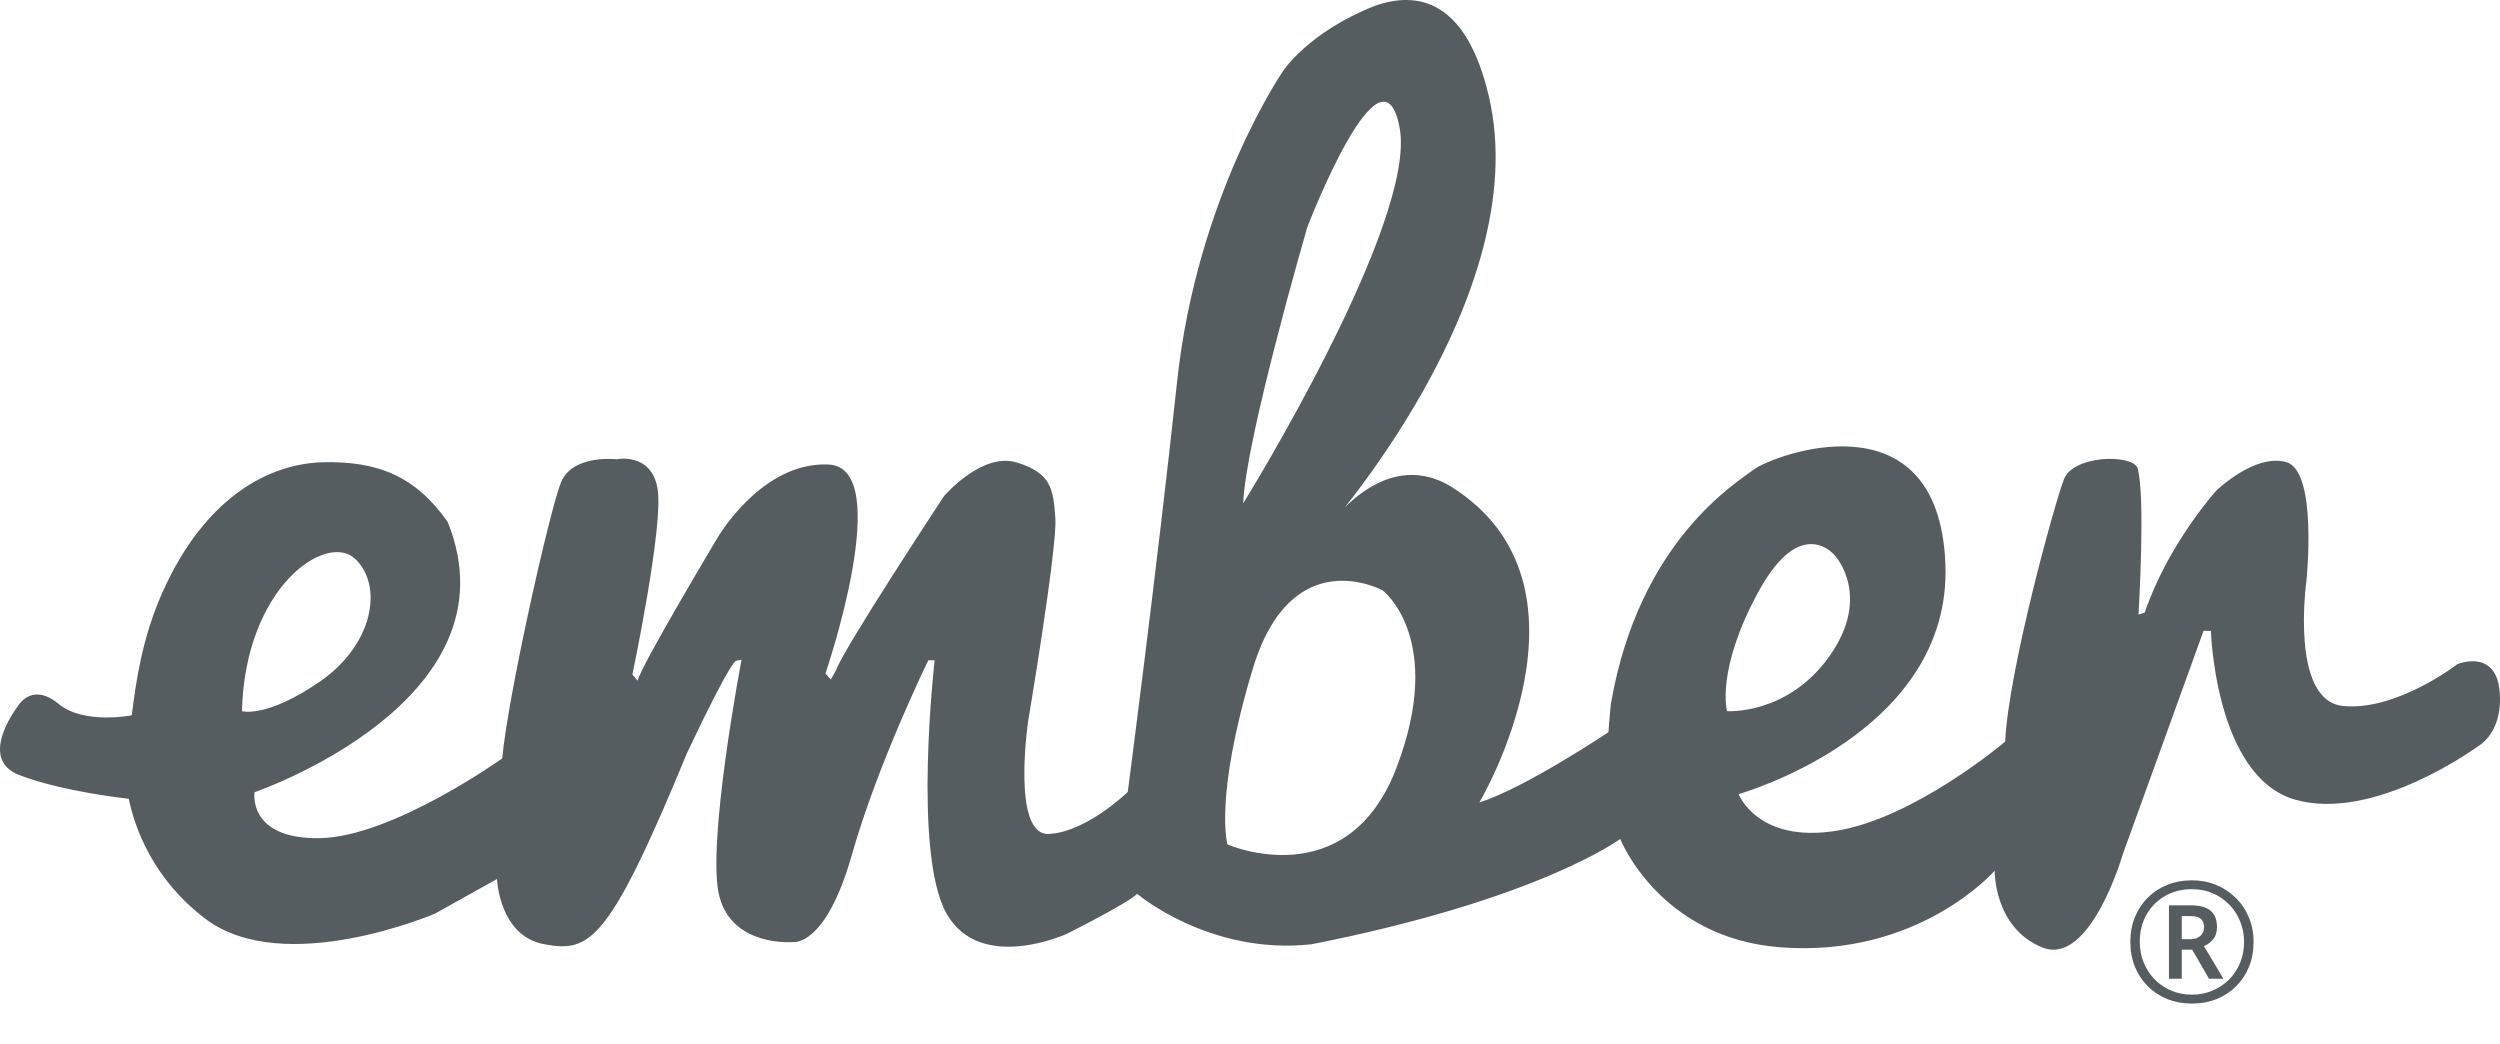
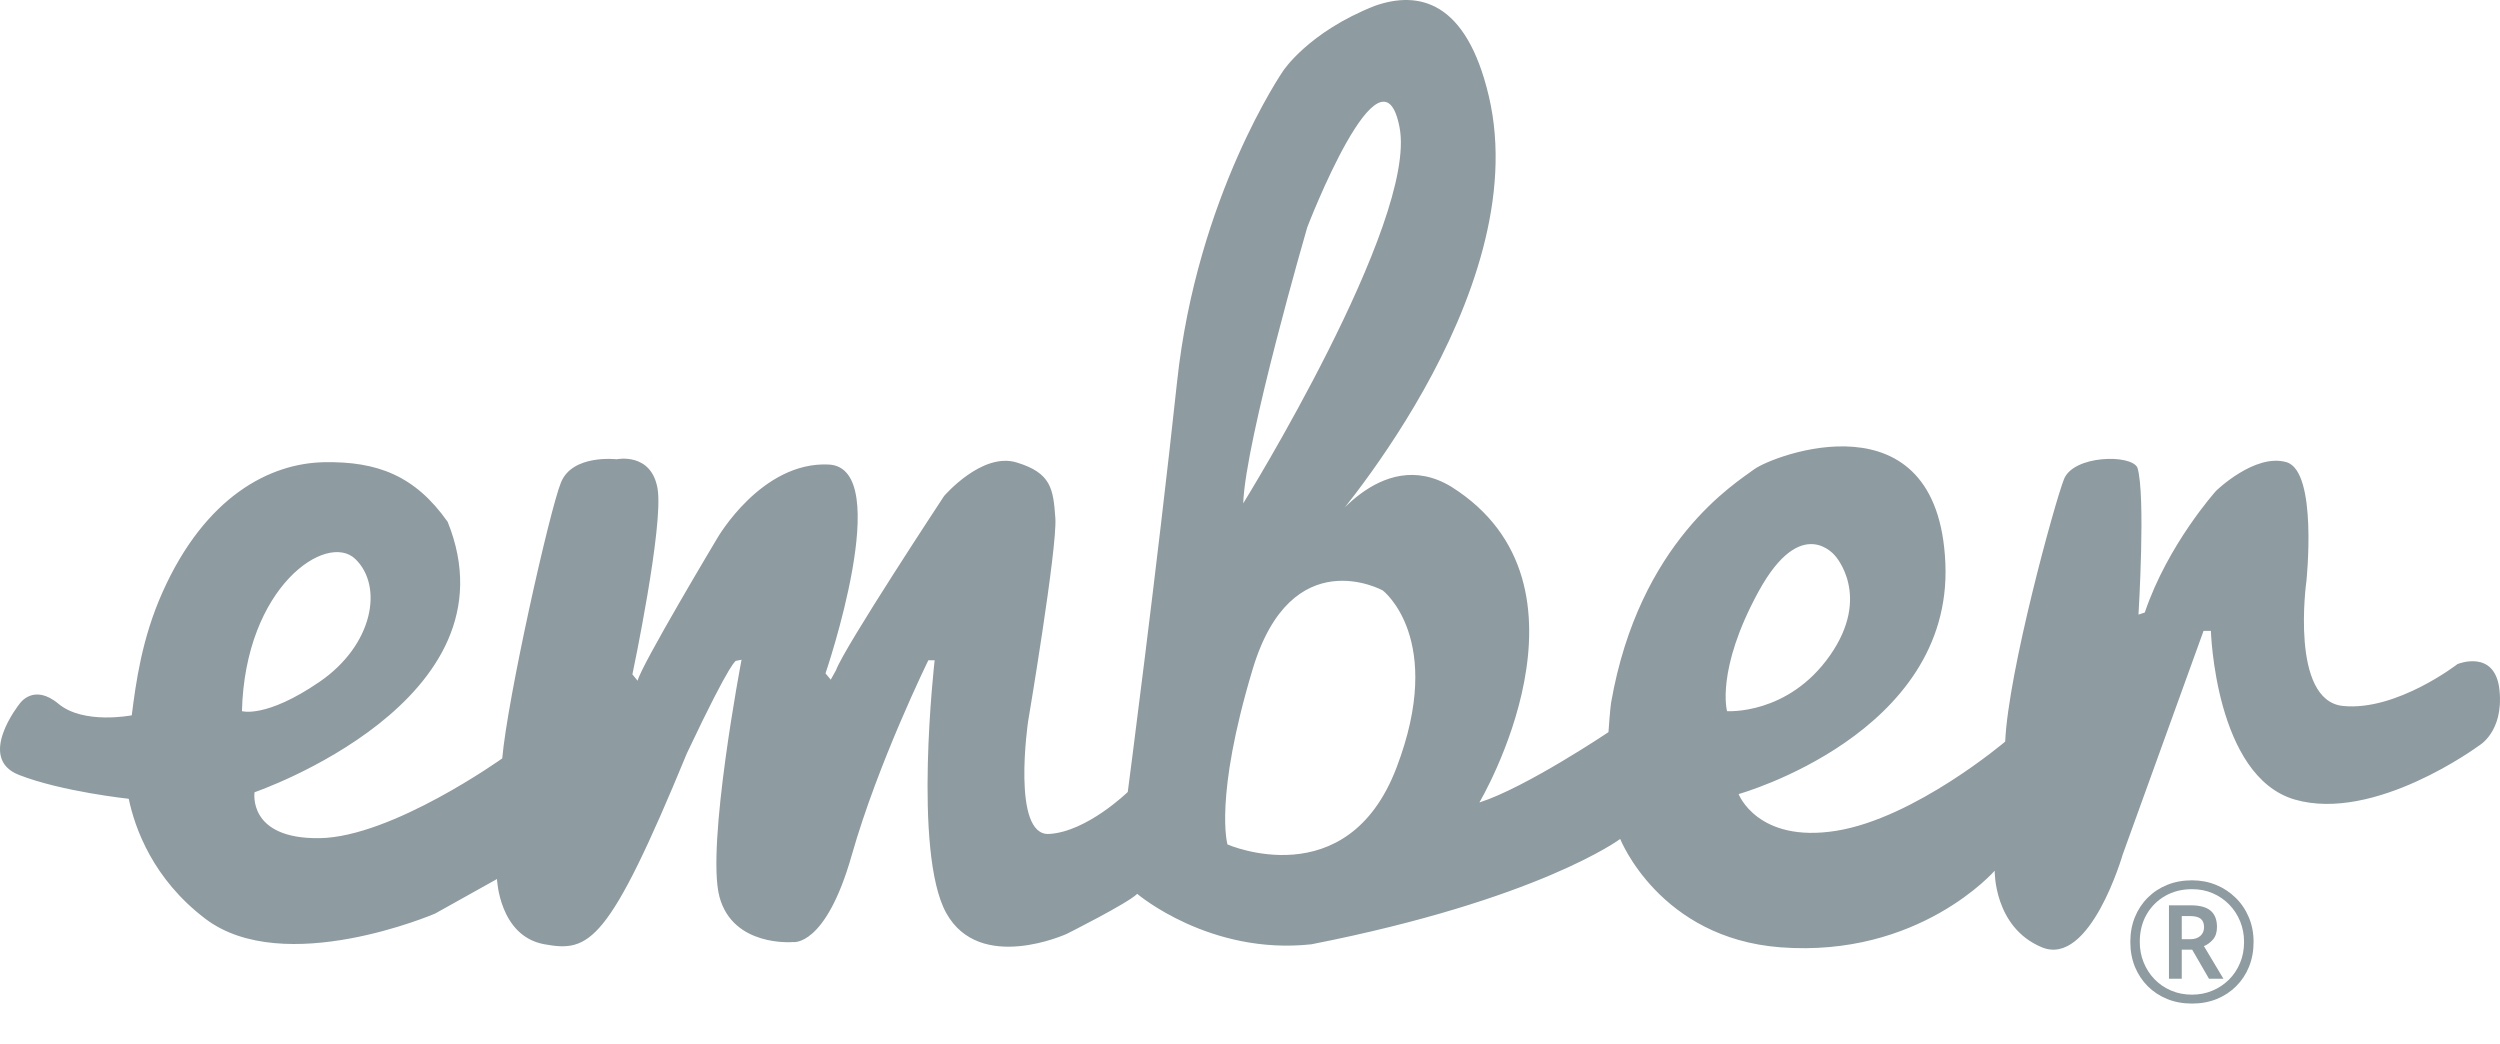
<svg xmlns="http://www.w3.org/2000/svg" enable-background="new 0 0 595.496 248.643" height="248.643" viewBox="0 0 595.496 248.643" width="595.496">
-   <g fill="#555d60">
+   <g fill="#8E9BA0">
    <path d="m411.383 169.398s-2.75-9.75 7.5-28.5 18.25-8.5 18.25-8.5 8.75 9.5-1.25 23.75-24.5 13.25-24.5 13.25zm-78.75 13.5c-11.75 30.75-40.25 18.25-40.25 18.25s-3.25-11 6-41.75 31-18.75 31-18.75 15 11.5 3.25 42.25zm-21.25-128.75s17.75-46.25 22-23.75-37.25 89.5-37.25 89.5c.5-15 15.25-65.75 15.25-65.75zm-253.751 115.25c.75-29.75 20.25-42.75 27-36.25s4.25 20.5-8.5 29.25-18.5 7-18.5 7zm537.751-4.937c-1-10-10-6.282-10-6.282s-14.5 11.237-27.25 9.985c-12.75-1.25-8.75-29.758-8.75-29.758s2.75-26.125-4.75-28.314c-7.5-2.19-16.75 6.808-16.75 6.808s-11.5 12.749-17 28.999l-1.5.5s1.75-28.501-.25-35.001c-1.5-3.25-15.25-3-17.5 2.75s-13.25 45.75-14 62.5c0 0-21.5 18.25-40.25 21.25s-23.25-8.75-23.25-8.75 51-14.25 49.25-55-41.125-25.683-45.584-22.333c-4.311 3.239-27.325 17.123-34.038 55.561-.229 1.312-.628 7.022-.628 7.022s-19.75 13.25-30.75 16.75c0 0 30.75-51.75-6.75-75.25-17-10.25-30.5 11.25-30.5 11.25s50.75-56.5 39.5-104.25c-5.358-22.738-16.724-25.181-27.162-21.502-15.838 6.252-21.838 15.502-21.838 15.502s-20.5 29.75-25.25 74-11.75 97.75-11.75 97.75-9.75 9.5-18.75 10-5-26.75-5-26.75 7-41.5 6.5-48.5-1-10.75-9.25-13.25-17.25 8-17.25 8-23.75 36-25.75 41.5l-1.25 2.25-1.25-1.5s16.75-49 .75-49.75-26.5 17.5-26.5 17.5-18.25 30.5-19 34l-1.25-1.5s7.5-35.5 6-44.25-9.75-7-9.75-7-10.5-1.25-13.25 5.5-12.75 51.5-14 65.75c0 0-26.25 18.75-43.5 19s-15.5-10.938-15.5-10.938 63.251-21.655 46.001-64.405c-7.751-11-16.751-14.453-29.501-14.203s-28.199 8.024-38.449 31.024c-4.893 10.977-6.301 21.381-7.301 29.265v-.003s-11.449 2.261-17.449-2.739-9.275 0-9.275 0-10.389 12.935-.139 16.935 26.155 5.684 26.155 5.684h-.012c1.47 7 5.745 19.077 18.225 28.561 18.75 14.25 54.747-1.215 54.747-1.215l14.749-8.232s.499 13.557 11.249 15.531c10.75 1.977 15.25-.019 34-45.519 11-23.25 11.75-21.998 11.75-21.998l1.25-.249s-8.5 44.501-5.25 56.501 17.5 10.749 17.5 10.749 7.75 1.311 14-20.689 18.25-46.439 18.25-46.439h1.5s-5.25 45.689 2.75 60.189 28.75 4.971 28.75 4.971 14.5-7.266 16.75-9.516c0 0 17.214 14.666 41.484 12.017 54.266-10.681 73.565-25.091 73.565-25.091s9.325 23.623 38.2 25.812c33 2.5 51-18.251 51-18.251s-.25 13.5 11.25 18.25 19.25-22.129 19.25-22.129l19.25-53.252h1.75s1 34.689 20 40.189 43.75-12.779 43.75-12.779 6.001-3.218 5.001-13.218z" />
    <text font-family="'MyriadPro-Regular'" font-size="40" transform="translate(505.4868 238.6431)">®</text>
  </g>
</svg>
